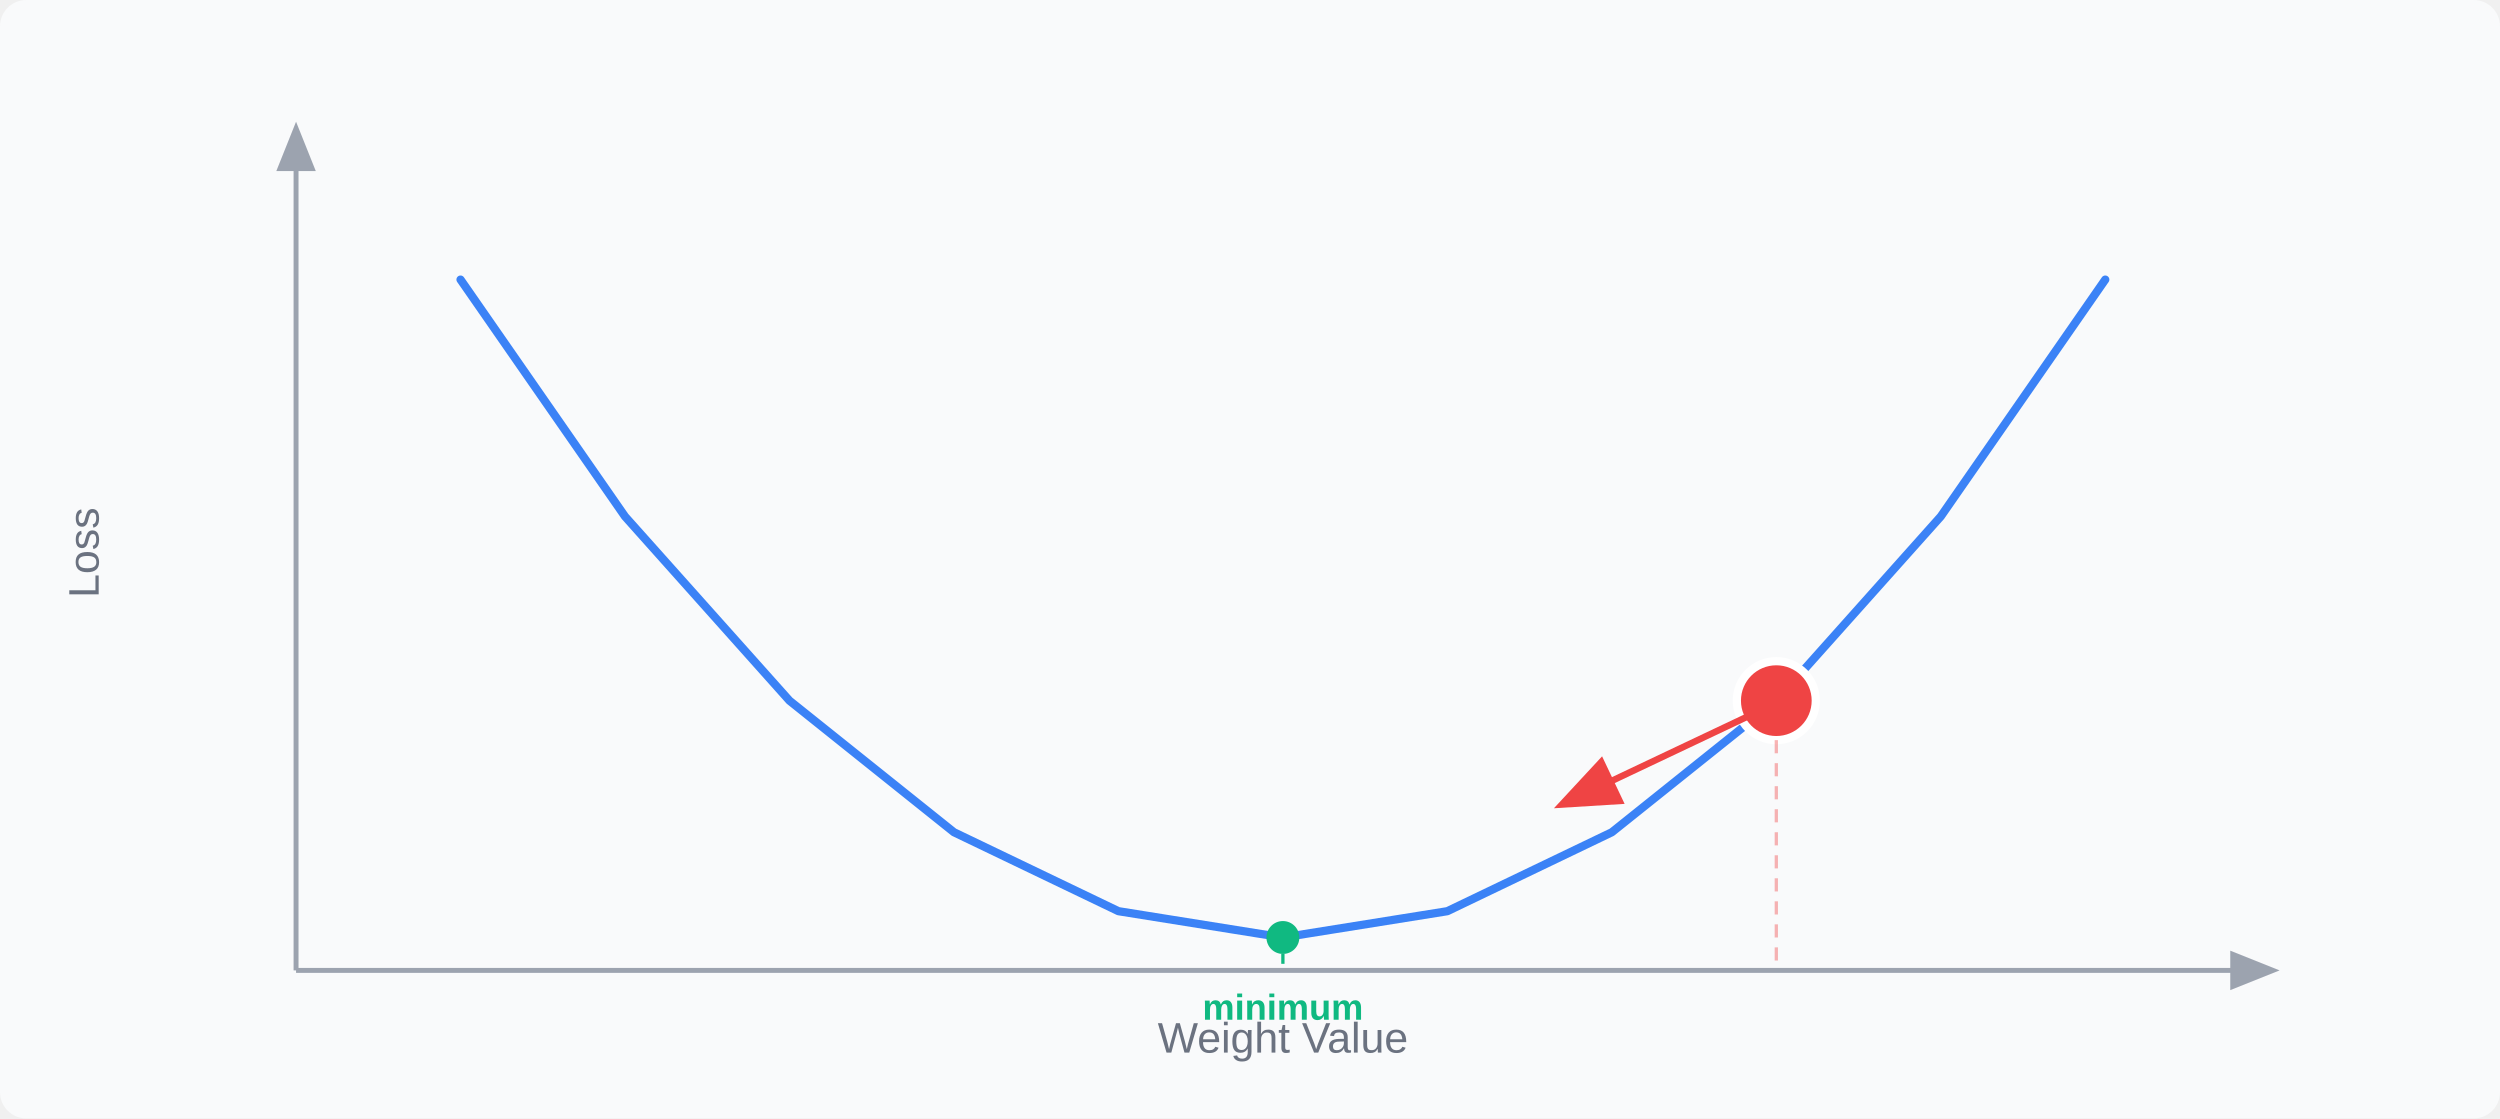
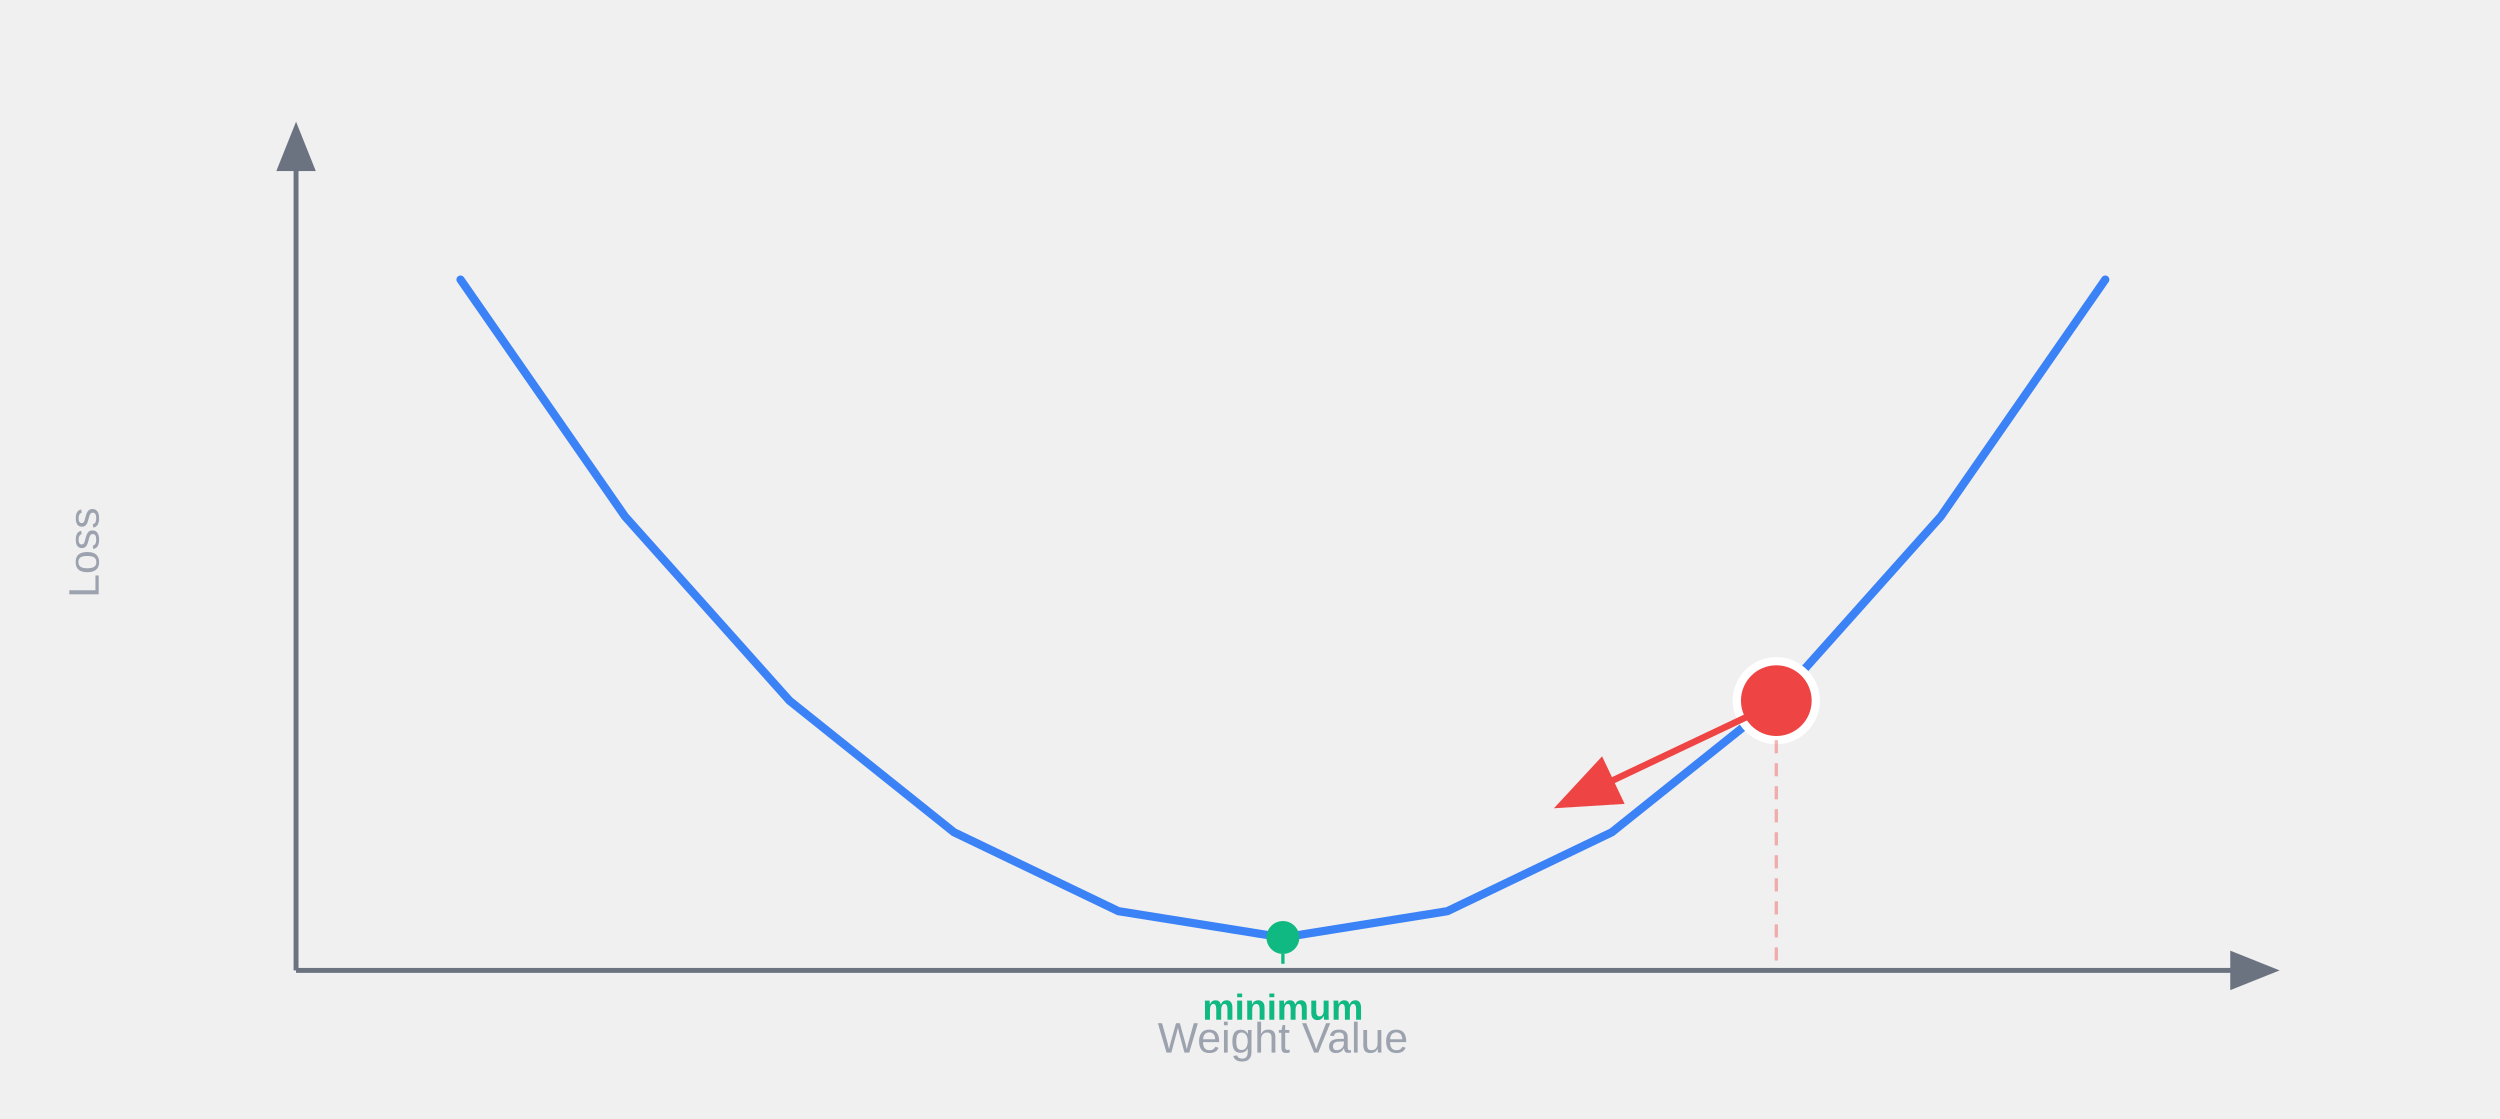
<svg xmlns="http://www.w3.org/2000/svg" viewBox="0 0 760 340" font-family="Arial, sans-serif" font-size="13">
  <defs>
    <marker id="axarrow" markerWidth="10" markerHeight="8" refX="8" refY="4" orient="auto">
-       <polygon points="0,0 10,4 0,8" fill="#9CA3AF" />
+       <polygon points="0,0 10,4 0,8" fill="#6B7280" />
    </marker>
    <marker id="garrow" markerWidth="10" markerHeight="8" refX="8" refY="4" orient="auto">
      <polygon points="0,0 10,4 0,8" fill="#EF4444" />
    </marker>
  </defs>
-   <rect width="760" height="340" fill="#F9FAFB" rx="8" />
-   <line x1="90" y1="295" x2="690" y2="295" stroke="#9CA3AF" stroke-width="1.5" marker-end="url(#axarrow)" />
-   <line x1="90" y1="295" x2="90" y2="40" stroke="#9CA3AF" stroke-width="1.5" marker-end="url(#axarrow)" />
-   <text x="390" y="320" text-anchor="middle" fill="#6B7280" font-size="13">Weight Value</text>
-   <text x="30" y="168" text-anchor="middle" fill="#6B7280" font-size="13" transform="rotate(-90 30 168)">Loss</text>
+   <line x1="90" y1="295" x2="690" y2="295" stroke="#6B7280" stroke-width="1.5" marker-end="url(#axarrow)" />
+   <line x1="90" y1="295" x2="90" y2="40" stroke="#6B7280" stroke-width="1.5" marker-end="url(#axarrow)" />
+   <text x="390" y="320" text-anchor="middle" fill="#9CA3AF" font-size="13">Weight Value</text>
+   <text x="30" y="168" text-anchor="middle" fill="#9CA3AF" font-size="13" transform="rotate(-90 30 168)">Loss</text>
  <polyline points="140,85 190,157 240,213 290,253 340,277 390,285 440,277 490,253 540,213 590,157 640,85" fill="none" stroke="#3B82F6" stroke-width="2.5" stroke-linecap="round" stroke-linejoin="round" />
  <circle cx="390" cy="285" r="5" fill="#10B981" />
  <line x1="390" y1="285" x2="390" y2="295" stroke="#10B981" stroke-width="1" stroke-dasharray="3,2" />
  <text x="390" y="310" text-anchor="middle" fill="#10B981" font-size="11" font-weight="bold">minimum</text>
  <circle cx="540" cy="213" r="12" fill="#EF4444" stroke="white" stroke-width="2.5" />
  <line x1="540" y1="225" x2="540" y2="295" stroke="#EF4444" stroke-width="1" stroke-dasharray="4,3" opacity="0.4" />
  <line x1="533" y1="217" x2="476" y2="244" stroke="#EF4444" stroke-width="2" marker-end="url(#garrow)" />
</svg>
